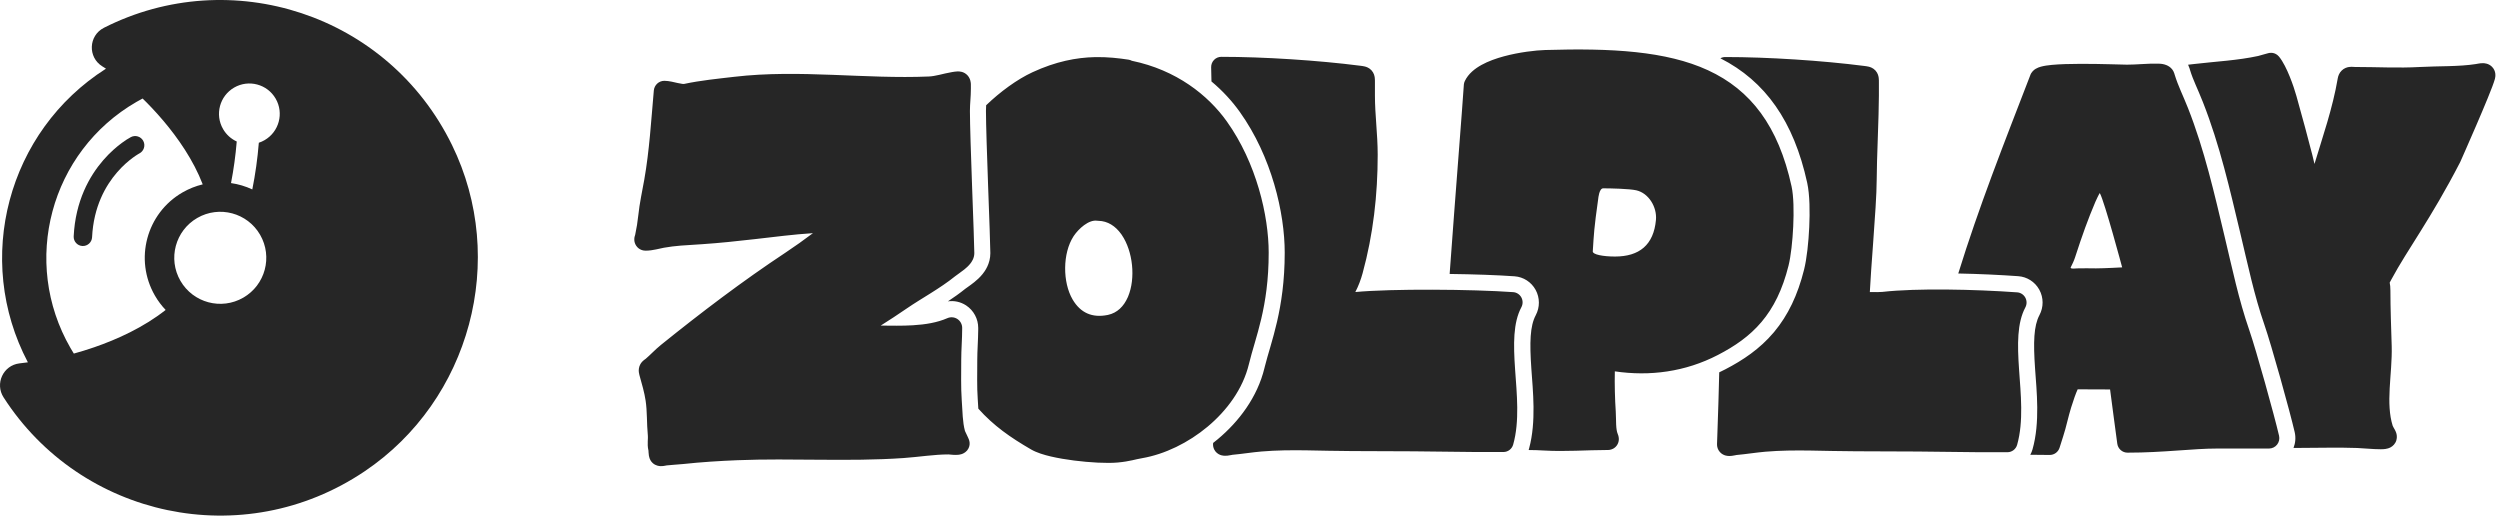
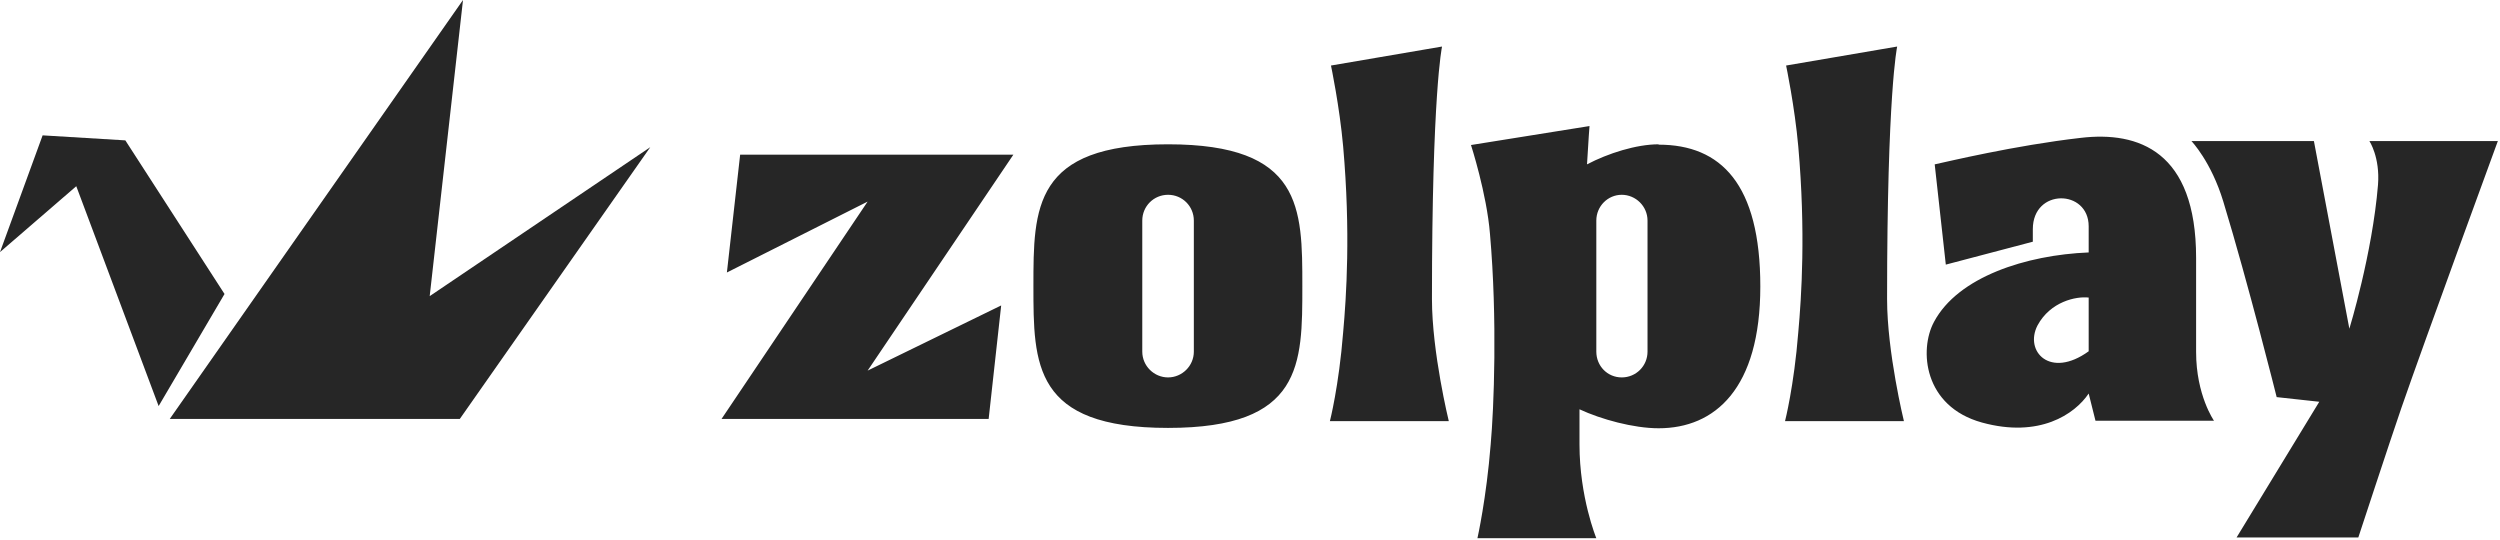
- <svg xmlns="http://www.w3.org/2000/svg" width="360" height="75" viewBox="0 0 360 75" fill="none">
-   <path d="M20.069 22.095L20.073 22.093C20.721 21.755 20.975 20.957 20.639 20.308C20.303 19.657 19.502 19.403 18.852 19.739L18.847 19.742C18.398 19.977 17.974 20.267 17.566 20.567C16.832 21.105 15.858 21.925 14.87 23.064C12.886 25.353 10.86 28.923 10.611 34.035C10.575 34.766 11.139 35.388 11.87 35.424C12.602 35.459 13.223 34.895 13.259 34.164C13.475 29.741 15.211 26.72 16.874 24.801C17.71 23.836 18.531 23.148 19.135 22.705C19.437 22.483 19.683 22.324 19.848 22.224C19.93 22.173 19.992 22.138 20.03 22.116C20.042 22.11 20.052 22.105 20.059 22.101C20.063 22.098 20.067 22.096 20.069 22.095Z" fill="#262626" />
-   <path fill-rule="evenodd" clip-rule="evenodd" d="M14.96 4.004C12.739 5.141 12.626 8.248 14.731 9.553L14.738 9.558C14.903 9.659 15.079 9.77 15.262 9.889C1.098 18.894 -3.81 37.312 4.015 52.176C3.694 52.216 3.371 52.256 3.061 52.294L3.059 52.295L2.797 52.327C0.443 52.613 -0.754 55.264 0.514 57.221C11.625 74.506 34.985 79.671 52.502 67.872C67.73 57.626 73.156 37.377 65.091 20.888C55.855 1.993 33.194 -5.239 14.968 4L14.96 4.004ZM19.647 14.677C19.941 14.507 20.238 14.343 20.536 14.186C21.333 14.961 22.392 16.052 23.521 17.387C25.607 19.852 27.848 23.049 29.192 26.548C28.196 26.786 27.217 27.171 26.284 27.709C21.084 30.712 19.303 37.361 22.305 42.561C22.747 43.327 23.268 44.019 23.853 44.632C20.66 47.154 16.841 48.879 13.565 50.007C12.502 50.374 11.509 50.673 10.631 50.914C10.467 50.652 10.307 50.386 10.151 50.116C2.987 37.708 7.238 21.841 19.647 14.677ZM36.332 27.278C36.774 25.067 37.088 22.822 37.271 20.555C37.553 20.462 37.829 20.34 38.097 20.185C40.189 18.977 40.906 16.302 39.698 14.209C38.49 12.117 35.815 11.4 33.722 12.608C31.63 13.816 30.913 16.492 32.121 18.584C32.594 19.402 33.291 20.011 34.09 20.375C33.925 22.392 33.649 24.391 33.267 26.363C34.327 26.516 35.361 26.824 36.332 27.278ZM25.982 40.438C24.152 37.269 25.238 33.216 28.407 31.386C31.576 29.557 35.628 30.643 37.458 33.812C39.288 36.981 38.202 41.034 35.033 42.863C31.864 44.693 27.812 43.607 25.982 40.438Z" fill="#262626" />
-   <path d="M137.893 10.284C138.116 10.278 138.805 10.279 139.331 10.862C139.785 11.365 139.798 11.983 139.805 12.113C139.814 12.303 139.807 12.601 139.807 12.766C139.807 13.364 139.769 13.937 139.735 14.456C139.7 14.989 139.669 15.472 139.669 15.97C139.669 17.917 139.826 22.57 139.985 26.994C140.141 31.369 140.302 35.55 140.302 36.451C140.302 37.169 139.929 37.71 139.702 37.99C139.445 38.309 139.132 38.585 138.865 38.801C138.59 39.023 138.304 39.228 138.074 39.391C137.818 39.573 137.667 39.678 137.573 39.754C136.43 40.676 135.212 41.473 134.029 42.217C132.823 42.974 131.686 43.658 130.583 44.412C129.328 45.271 128.085 46.095 126.824 46.885C128.376 46.899 129.904 46.931 131.446 46.84C133.279 46.732 134.966 46.451 136.427 45.814C136.898 45.609 137.44 45.657 137.869 45.94C138.297 46.224 138.555 46.707 138.555 47.224C138.555 48.032 138.519 48.833 138.485 49.592C138.45 50.363 138.418 51.093 138.418 51.818C138.418 53.849 138.358 55.726 138.49 57.617C138.609 59.303 138.604 60.78 138.956 62.06C138.968 62.086 138.983 62.12 139.003 62.162C139.059 62.282 139.13 62.432 139.205 62.591C139.278 62.744 139.355 62.908 139.413 63.037C139.441 63.099 139.473 63.172 139.5 63.239C139.511 63.267 139.535 63.329 139.558 63.402C139.567 63.431 139.593 63.519 139.611 63.633C139.619 63.685 139.635 63.807 139.626 63.962C139.62 64.055 139.594 64.468 139.275 64.854L139.243 64.891C138.957 65.215 138.62 65.344 138.457 65.396C138.271 65.455 138.098 65.479 137.976 65.491C137.731 65.515 137.481 65.507 137.297 65.497C137.103 65.486 136.911 65.468 136.775 65.455C136.595 65.438 136.568 65.437 136.588 65.437C135.578 65.437 134.538 65.524 133.446 65.635C132.379 65.744 131.226 65.881 130.104 65.959C126.081 66.237 122.048 66.234 118.063 66.202C114.061 66.171 110.118 66.112 106.192 66.27C103.578 66.375 100.967 66.542 98.386 66.819C97.943 66.866 97.5 66.895 97.1 66.923C96.702 66.951 96.338 66.978 95.985 67.02C95.973 67.023 95.953 67.027 95.923 67.034C95.854 67.048 95.737 67.073 95.61 67.091C95.493 67.109 95.3 67.132 95.085 67.121C94.934 67.113 94.427 67.078 93.989 66.68C93.695 66.413 93.578 66.106 93.538 65.996C93.486 65.851 93.459 65.72 93.444 65.635C93.414 65.464 93.402 65.291 93.395 65.181C93.391 65.12 93.388 65.059 93.385 65.011C93.382 64.959 93.38 64.919 93.378 64.886C93.378 64.884 93.377 64.882 93.377 64.88C93.25 64.362 93.264 63.857 93.277 63.54C93.294 63.108 93.309 62.939 93.293 62.771C93.203 61.857 93.183 60.933 93.154 60.104C93.124 59.25 93.086 58.469 92.973 57.713C92.794 56.509 92.44 55.316 92.07 53.985C92.009 53.764 91.947 53.447 91.999 53.084C92.057 52.67 92.241 52.34 92.463 52.095C92.639 51.901 92.838 51.769 92.882 51.739C92.962 51.683 92.967 51.679 92.975 51.673C93.307 51.39 93.623 51.084 93.991 50.732C94.345 50.392 94.744 50.015 95.183 49.661C100.935 45.023 106.916 40.479 113.108 36.381C114.447 35.495 115.764 34.551 117.064 33.575C114.292 33.75 111.485 34.119 108.638 34.442C106.142 34.726 103.627 34.996 101.086 35.166L100.578 35.198C98.819 35.306 97.207 35.383 95.614 35.671C95.238 35.739 94.975 35.812 94.473 35.916C94.043 36.006 93.522 36.096 92.971 36.096C92.703 36.096 92.024 36.023 91.596 35.361C91.234 34.799 91.351 34.236 91.375 34.118C91.403 33.983 91.447 33.859 91.467 33.804C91.666 32.858 91.818 31.948 91.915 31.005C92.097 29.246 92.496 27.453 92.773 25.883C93.514 21.689 93.76 17.425 94.15 13.036C94.22 12.244 94.878 11.637 95.667 11.637C96.323 11.637 97.136 11.854 97.575 11.952C97.849 12.014 98.068 12.057 98.25 12.078C98.441 12.101 98.503 12.087 98.487 12.09C100.916 11.571 103.386 11.336 105.704 11.063C110.429 10.507 115.2 10.602 119.883 10.777C124.6 10.954 129.2 11.211 133.746 11.016C134.212 10.996 134.692 10.906 135.255 10.778C135.779 10.659 136.449 10.486 137.103 10.378C137.331 10.341 137.631 10.291 137.893 10.284ZM157.652 8.226C159.463 8.185 161.087 8.377 162.512 8.592C162.678 8.617 162.836 8.671 162.981 8.751C169.4 10.074 173.966 13.708 176.66 17.482C180.929 23.464 182.691 31.082 182.691 36.382C182.691 44.304 180.789 48.505 179.843 52.431C178.974 56.037 176.641 59.148 173.888 61.447C171.13 63.75 167.743 65.415 164.453 65.98C163.903 66.074 163.595 66.158 163.026 66.283C162.467 66.405 161.849 66.519 160.951 66.602C159.398 66.744 156.912 66.603 154.659 66.315C153.506 66.167 152.343 65.972 151.319 65.732C150.36 65.507 149.29 65.192 148.477 64.721C145.506 62.998 143.094 61.324 140.878 58.845C140.855 58.434 140.83 57.975 140.793 57.452C140.668 55.67 140.726 53.948 140.726 51.818C140.726 51.155 140.756 50.478 140.791 49.698C140.821 49.041 140.854 48.306 140.862 47.549L140.864 47.224C140.864 45.919 140.212 44.704 139.134 43.99L139.083 43.956C138.307 43.46 137.39 43.267 136.5 43.394C137.33 42.846 138.185 42.245 139.013 41.577C139.018 41.574 139.042 41.556 139.102 41.513C139.175 41.46 139.265 41.396 139.4 41.301C139.632 41.136 139.971 40.895 140.307 40.622C140.625 40.366 141.083 39.97 141.491 39.465C141.821 39.057 142.61 37.988 142.61 36.451C142.61 35.494 142.447 31.233 142.292 26.909C142.132 22.462 141.978 17.864 141.978 15.97C141.978 15.71 141.988 15.45 142.005 15.156C144.022 13.221 146.446 11.434 148.685 10.399C152.057 8.84 155.005 8.286 157.652 8.226ZM248.435 8.213C254.561 8.213 262.368 8.716 268.462 9.498C268.639 9.52 268.883 9.55 269.095 9.602C269.307 9.654 269.725 9.78 270.07 10.159C270.425 10.55 270.508 10.992 270.536 11.227C270.563 11.449 270.561 11.698 270.561 11.864V13.796C270.561 15.246 270.481 17.589 270.402 19.89C270.322 22.216 270.244 24.499 270.244 25.892C270.244 27.87 269.98 31.575 269.724 35.089C269.528 37.77 269.339 40.33 269.255 42.06C270.03 42.071 270.766 42.066 271.055 42.034C276.03 41.474 284.347 41.661 290.47 42.098C290.964 42.133 291.406 42.419 291.645 42.857C291.884 43.295 291.886 43.826 291.651 44.266C290.452 46.515 290.492 49.572 290.746 53.23C290.985 56.68 291.42 60.688 290.467 64.053C290.288 64.685 289.716 65.12 289.065 65.12C288.399 65.12 285.818 65.13 285.114 65.12C279.145 65.035 273.162 64.982 267.197 64.982C262.686 64.982 258.519 64.684 254.224 65.046C253.547 65.103 252.868 65.189 252.157 65.279C251.476 65.366 250.763 65.457 250.043 65.522C249.99 65.534 250.006 65.531 249.907 65.552C249.782 65.579 249.585 65.62 249.376 65.644C249.209 65.662 248.848 65.696 248.473 65.592C248.272 65.536 247.945 65.409 247.668 65.1C247.356 64.755 247.236 64.328 247.251 63.937L247.291 62.822C247.42 59.235 247.508 56.282 247.569 53.617C247.86 53.48 248.15 53.337 248.438 53.187C250.99 51.864 253.399 50.256 255.405 47.886L255.499 47.774C257.471 45.407 258.869 42.499 259.787 38.824C260.18 37.251 260.431 34.866 260.531 32.699C260.629 30.588 260.616 28.064 260.238 26.331C258.305 17.471 254.212 11.681 247.736 8.394C247.948 8.276 248.189 8.213 248.435 8.213ZM175.864 8.183C181.99 8.183 189.797 8.686 195.891 9.468C196.068 9.49 196.312 9.52 196.524 9.572C196.736 9.624 197.154 9.75 197.499 10.13C197.854 10.52 197.937 10.962 197.965 11.197C197.992 11.419 197.99 11.668 197.99 11.834V13.766C197.99 15.123 198.085 16.486 198.185 17.912C198.284 19.32 198.388 20.791 198.388 22.276C198.388 28.038 197.746 33.763 196.215 39.346C195.971 40.234 195.631 41.17 195.168 42.052C200.447 41.559 211.983 41.646 217.899 42.068C218.393 42.103 218.835 42.389 219.074 42.827C219.312 43.265 219.315 43.796 219.08 44.236C217.88 46.485 217.921 49.542 218.174 53.2C218.413 56.65 218.849 60.658 217.896 64.023C217.717 64.655 217.145 65.09 216.494 65.09C215.828 65.09 213.246 65.1 212.543 65.09C206.574 65.005 200.591 64.953 194.626 64.953C190.115 64.952 185.948 64.654 181.653 65.016C180.976 65.073 180.297 65.159 179.586 65.249C178.902 65.336 178.185 65.428 177.461 65.493C177.444 65.497 177.425 65.501 177.399 65.507C177.372 65.512 177.34 65.519 177.306 65.525C177.176 65.552 176.977 65.59 176.769 65.612C176.612 65.628 176.243 65.662 175.867 65.557C175.669 65.501 175.29 65.357 174.997 64.972C174.7 64.579 174.643 64.139 174.689 63.784C174.916 63.608 175.139 63.428 175.359 63.245C178.376 60.726 181.067 57.21 182.086 52.983L182.127 52.813C183.016 49.235 184.999 44.547 184.999 36.382C184.999 30.673 183.128 22.557 178.532 16.117C177.442 14.59 176.08 13.09 174.451 11.729C174.437 11.049 174.422 10.369 174.406 9.691C174.397 9.294 174.547 8.911 174.821 8.627C175.095 8.343 175.471 8.183 175.864 8.183ZM308.448 9.227C309.194 9.186 309.995 9.145 310.813 9.164C310.996 9.169 311.353 9.185 311.717 9.291C311.99 9.37 312.805 9.653 313.093 10.556L313.106 10.599L313.154 10.757C313.651 12.383 314.351 13.736 315.074 15.57C317.451 21.595 318.874 27.911 320.336 34.025C321.444 38.66 322.372 43.138 323.882 47.495C324.878 50.368 327.506 59.815 328.185 62.749C328.289 63.194 328.185 63.663 327.903 64.021C327.622 64.38 327.193 64.589 326.74 64.589H319.279C317.526 64.589 315.64 64.732 313.483 64.882C311.345 65.031 308.98 65.183 306.359 65.183C305.614 65.183 304.984 64.626 304.887 63.88C304.453 60.552 304.243 59.181 303.851 56.081C302.242 56.067 300.254 56.064 299.184 56.063C299.051 56.352 298.9 56.733 298.746 57.162C298.371 58.207 298.043 59.34 297.963 59.655C297.463 61.623 297.45 61.765 296.576 64.478C296.377 65.095 295.808 65.513 295.165 65.513C294.491 65.513 293.353 65.49 292.363 65.487C292.498 65.24 292.607 64.975 292.686 64.695C293.78 60.834 293.273 56.308 293.049 53.067C292.787 49.292 292.852 46.932 293.683 45.373C294.29 44.235 294.284 42.864 293.667 41.732L293.638 41.679C293.015 40.577 291.888 39.86 290.633 39.771C288.027 39.585 285.004 39.442 281.99 39.383C283.476 34.586 285.091 29.98 286.787 25.401C286.833 25.269 286.89 25.116 286.938 24.996C288.67 20.334 290.486 15.695 292.332 10.906C292.51 10.333 292.941 10.029 293.136 9.911C293.396 9.754 293.673 9.661 293.89 9.601C294.338 9.477 294.892 9.399 295.459 9.345C296.614 9.235 298.112 9.198 299.598 9.194C301.095 9.19 302.621 9.22 303.848 9.251C305.104 9.282 305.989 9.312 306.285 9.312C306.985 9.312 307.685 9.27 308.448 9.227ZM93.395 64.95L93.406 64.988C93.402 64.974 93.398 64.959 93.394 64.945C93.395 64.947 93.395 64.948 93.395 64.95ZM222.496 7.202C232.033 6.911 239.941 7.345 245.947 10.114C252.113 12.956 256.091 18.159 257.984 26.834C258.291 28.24 258.323 30.495 258.225 32.59C258.127 34.706 257.884 36.907 257.548 38.253C256.685 41.711 255.397 44.308 253.651 46.37C251.911 48.425 249.787 49.866 247.384 51.112C242.684 53.549 237.572 54.217 232.535 53.475C232.494 55.373 232.546 57.391 232.669 59.28C232.69 59.597 232.696 59.934 232.701 60.242C232.706 60.562 232.711 60.86 232.726 61.153C232.757 61.764 232.828 62.185 232.941 62.454C232.989 62.567 233.104 62.847 233.112 63.188C233.117 63.386 233.088 63.67 232.933 63.966C232.77 64.277 232.528 64.485 232.296 64.61C231.926 64.809 231.557 64.803 231.512 64.804C231.454 64.805 231.398 64.804 231.367 64.804C231.329 64.803 231.308 64.803 231.285 64.803C228.538 64.803 225.353 65.056 222.356 64.875C221.612 64.83 220.868 64.808 220.124 64.803C220.134 64.772 220.143 64.741 220.152 64.71L220.202 64.529C221.23 60.709 220.735 56.273 220.514 53.083C220.253 49.308 220.317 46.948 221.149 45.389C221.756 44.251 221.749 42.88 221.133 41.748L221.133 41.748C220.516 40.616 219.374 39.877 218.098 39.787C215.655 39.613 212.27 39.494 208.748 39.449C209.611 27.531 210.595 15.368 210.792 12.221L210.798 12.15C210.816 11.986 210.862 11.826 210.932 11.677C211.438 10.611 212.396 9.87 213.341 9.348C214.313 8.812 215.452 8.41 216.569 8.108C218.801 7.505 221.174 7.242 222.496 7.202ZM326.883 7.612C326.909 7.61 326.994 7.602 327.101 7.607C327.152 7.61 327.266 7.617 327.404 7.654C327.495 7.678 327.87 7.779 328.173 8.147L328.173 8.147C328.78 8.882 329.319 10.035 329.72 11.023C330.14 12.06 330.491 13.124 330.683 13.822C331.724 17.599 332.215 19.315 332.974 22.311C333.092 22.776 333.195 23.21 333.286 23.609C333.299 23.568 333.311 23.526 333.324 23.485C334.476 19.636 335.882 15.679 336.637 11.279C336.696 10.935 336.844 10.513 337.198 10.165C337.555 9.812 337.966 9.69 338.254 9.647C338.517 9.607 338.759 9.623 338.869 9.631C339.028 9.641 339.058 9.645 339.108 9.645C342.416 9.645 345.303 9.826 348.468 9.647C349.79 9.573 351.25 9.563 352.595 9.524C353.976 9.484 355.29 9.414 356.478 9.23C356.632 9.205 356.655 9.197 356.889 9.157C357.041 9.132 357.291 9.093 357.55 9.097C357.736 9.099 358.351 9.119 358.844 9.613C359.454 10.226 359.366 10.994 359.268 11.36C359.12 11.911 358.712 12.96 358.242 14.112C357.755 15.306 357.152 16.726 356.567 18.085C355.981 19.445 355.41 20.75 354.986 21.714C354.774 22.196 354.598 22.593 354.476 22.87C354.415 23.009 354.366 23.117 354.334 23.191C354.317 23.228 354.305 23.256 354.296 23.275C354.292 23.285 354.289 23.292 354.287 23.297C354.286 23.299 354.285 23.301 354.284 23.302C354.284 23.303 354.284 23.303 354.283 23.304L354.283 23.304L354.283 23.304C354.271 23.331 354.259 23.358 354.245 23.384C352.126 27.485 350.244 30.6 348.592 33.249C346.929 35.916 345.547 38.036 344.356 40.246C344.25 40.441 344.173 40.586 344.115 40.696C344.182 40.999 344.219 41.363 344.219 41.841C344.219 44.505 344.328 47.139 344.405 49.854C344.461 51.825 344.212 54.054 344.114 55.943C344.01 57.935 344.05 59.727 344.545 61.303C344.56 61.352 344.596 61.429 344.689 61.591C344.726 61.654 344.952 62.012 345.056 62.339C345.119 62.536 345.213 62.929 345.08 63.389C344.93 63.907 344.576 64.233 344.255 64.41C343.971 64.566 343.687 64.624 343.492 64.652C343.281 64.682 343.058 64.692 342.836 64.692C342.213 64.692 341.611 64.654 341.049 64.613C340.473 64.572 339.954 64.53 339.421 64.51C336.643 64.409 333.899 64.501 331.019 64.501C330.778 64.501 330.526 64.503 330.264 64.507C330.547 63.787 330.612 62.989 330.433 62.217C329.741 59.225 327.091 49.695 326.061 46.724C324.601 42.511 323.711 38.207 322.58 33.477C321.132 27.42 319.67 20.92 317.219 14.707C316.382 12.585 315.83 11.606 315.363 10.079L315.316 9.924L315.31 9.905L315.297 9.861C315.295 9.854 315.292 9.847 315.29 9.839C315.231 9.654 315.162 9.481 315.086 9.319C315.361 9.286 315.637 9.254 315.913 9.222C319.17 8.845 322.22 8.703 325.203 8.055C325.169 8.063 325.46 7.981 325.888 7.861C326.074 7.809 326.262 7.757 326.405 7.718C326.475 7.699 326.54 7.681 326.59 7.668C326.613 7.662 326.643 7.654 326.672 7.648C326.683 7.645 326.715 7.638 326.753 7.63C326.766 7.628 326.818 7.619 326.883 7.612ZM157.985 31.784C157.397 31.697 156.734 31.966 156.104 32.428C155.502 32.87 154.975 33.458 154.637 33.955L154.572 34.053C153.801 35.249 153.399 36.889 153.382 38.559C153.364 40.228 153.731 41.89 154.456 43.127C155.035 44.114 155.751 44.773 156.58 45.137C157.411 45.501 158.382 45.58 159.493 45.357L159.556 45.344C160.881 45.056 161.82 44.118 162.395 42.818L162.449 42.693C162.993 41.39 163.173 39.766 163.008 38.162C162.843 36.558 162.336 35.002 161.537 33.831L161.459 33.718C160.63 32.557 159.518 31.823 158.165 31.798C158.105 31.797 158.045 31.792 157.985 31.784ZM302.379 27.812C302.337 27.734 301.733 29.057 301.728 29.08C300.657 31.602 299.862 33.815 298.796 37.099C298.641 37.577 298.405 38.055 298.183 38.501C298.048 38.77 298.977 38.65 299.093 38.646C300.17 38.61 300.747 38.646 301.827 38.646C303.017 38.646 305.58 38.501 305.591 38.501C305.583 38.473 303.078 29.11 302.379 27.812ZM230.856 27.119C230.275 27.119 230.148 28.583 230.148 28.587C229.525 33.024 229.526 33.626 229.36 36.204C229.332 36.647 230.814 36.941 232.559 36.941C236.052 36.941 238.13 35.282 238.457 31.662C238.623 29.82 237.415 27.816 235.633 27.406C234.642 27.178 231.869 27.119 230.856 27.119Z" fill="#262626" />
+ <svg xmlns="http://www.w3.org/2000/svg" width="839" height="181" viewBox="0 0 839 181" fill="none">
+   <path fill-rule="evenodd" clip-rule="evenodd" d="M144.207 99.382L218.233 49.391L154.302 140.602H56.963L155.384 0L144.207 99.382ZM42.062 47.107L75.349 98.661L53.237 136.275L25.598 62.489L0.001 84.602L14.302 45.425L42.062 47.107Z" fill="#262626" />
+   <path d="M533.441 42.301C533.437 42.356 533.078 46.8 532.601 55.16C539.691 51.434 549.184 48.429 556.635 48.429V48.549C577.545 48.549 590.764 61.769 590.764 96.138C590.764 130.507 575.502 143.726 556.635 143.726C548.223 143.726 537.287 140.722 530.077 137.357V149.133C530.077 166.872 535.695 180.547 535.725 180.619H495.828C495.842 180.558 498.836 167.238 500.274 149.133C501.356 137.116 502.558 107.193 500.034 78.472C498.953 65.013 493.665 48.669 493.665 48.669L533.441 42.301ZM838.316 47.228C838.261 47.38 813.672 114.43 805.87 136.996C802.145 147.812 791.449 180.378 791.449 180.378H750.591L778.351 134.833L764.051 133.271C764.051 133.271 754.557 95.296 746.145 67.657C742.059 54.198 735.449 47.348 735.449 47.348H776.548L788.445 110.318C788.474 110.226 796.14 85.279 798.06 62.009C798.78 52.761 795.179 47.354 795.175 47.348H838.196L838.316 47.228ZM392 48.429C437.064 48.429 437.064 69.7 437.064 96.018C437.064 122.335 437.184 143.606 392 143.606C346.816 143.606 346.815 122.335 346.815 96.018C346.815 69.7 346.815 48.429 392 48.429ZM698.317 46.266C717.665 43.983 737.013 50.713 737.013 86.524V118.129C737.013 132.67 743.021 141.203 743.021 141.203H703.244L700.961 132.069C696.274 139.039 684.377 147.091 665.149 141.803C645.562 136.395 644 117.408 649.047 108.035C657.099 92.893 680.051 85.562 700.961 84.721V75.949C700.961 63.451 682.214 63.091 682.214 76.91V81.117L653.013 88.807L649.287 55.16C653.253 54.318 676.206 48.79 698.317 46.266ZM483.929 15.743C483.929 15.743 480.563 31.245 480.563 100.344C480.564 118.25 486.212 141.323 486.212 141.323H446.315C446.315 141.323 449.32 129.666 450.762 111.52C451.843 99.503 453.285 77.872 450.762 49.151C449.562 35.711 446.684 22.032 446.676 21.992L483.929 15.622V15.743ZM636.67 15.743C636.67 15.743 633.305 31.245 633.305 100.344C633.305 118.25 638.953 141.323 638.953 141.323H599.056C599.056 141.323 602.06 129.666 603.502 111.52C604.583 99.503 606.026 77.872 603.502 49.151C602.3 35.691 599.416 21.992 599.416 21.992L636.67 15.622V15.743ZM291.173 124.378L335.997 102.507L331.791 140.601H242.143L291.173 67.657L243.945 91.451L248.392 51.914H340.083L291.173 124.378ZM392 65.373C387.193 65.373 383.348 69.219 383.348 74.026V118.009C383.348 122.816 387.313 126.661 392 126.661C396.687 126.661 400.652 122.816 400.652 118.009V74.026C400.652 69.219 396.807 65.374 392 65.373ZM544.257 65.373C539.57 65.374 535.725 69.219 535.725 74.026V118.009C535.725 122.816 539.45 126.661 544.257 126.661C549.064 126.661 552.909 122.816 552.909 118.009V74.026C552.909 69.219 548.943 65.373 544.257 65.373ZM700.961 99.863C696.755 99.382 688.103 101.185 683.776 109.237C679.33 117.889 687.982 127.262 700.961 117.889V99.863Z" fill="#262626" />
</svg>
